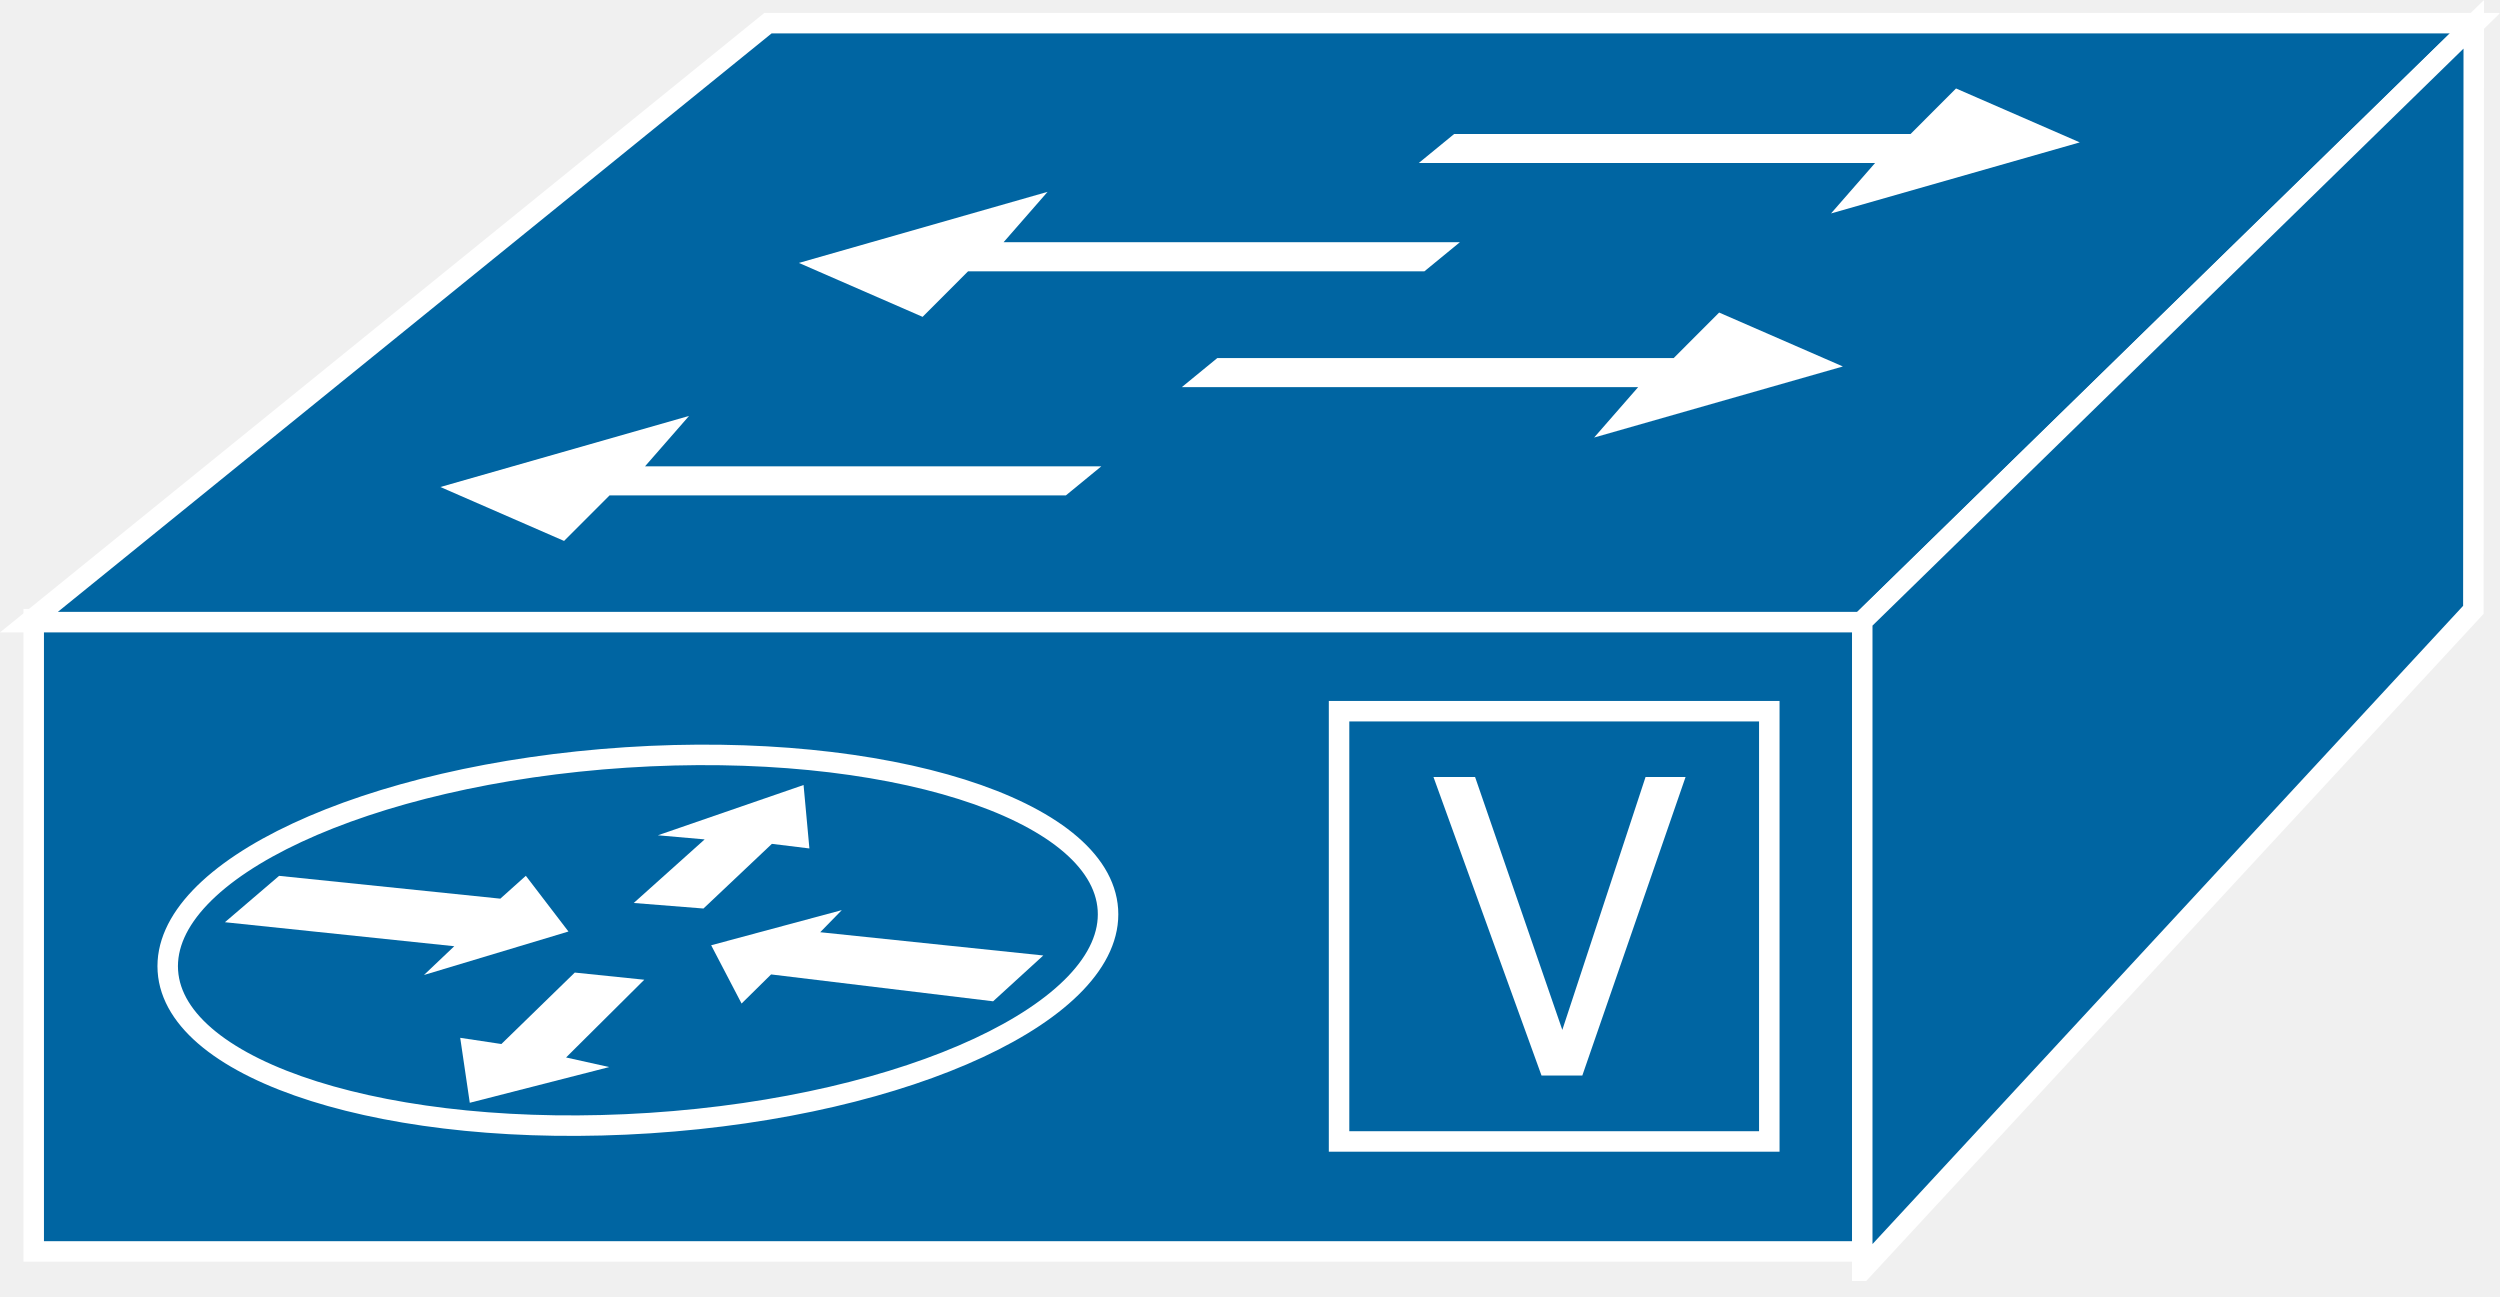
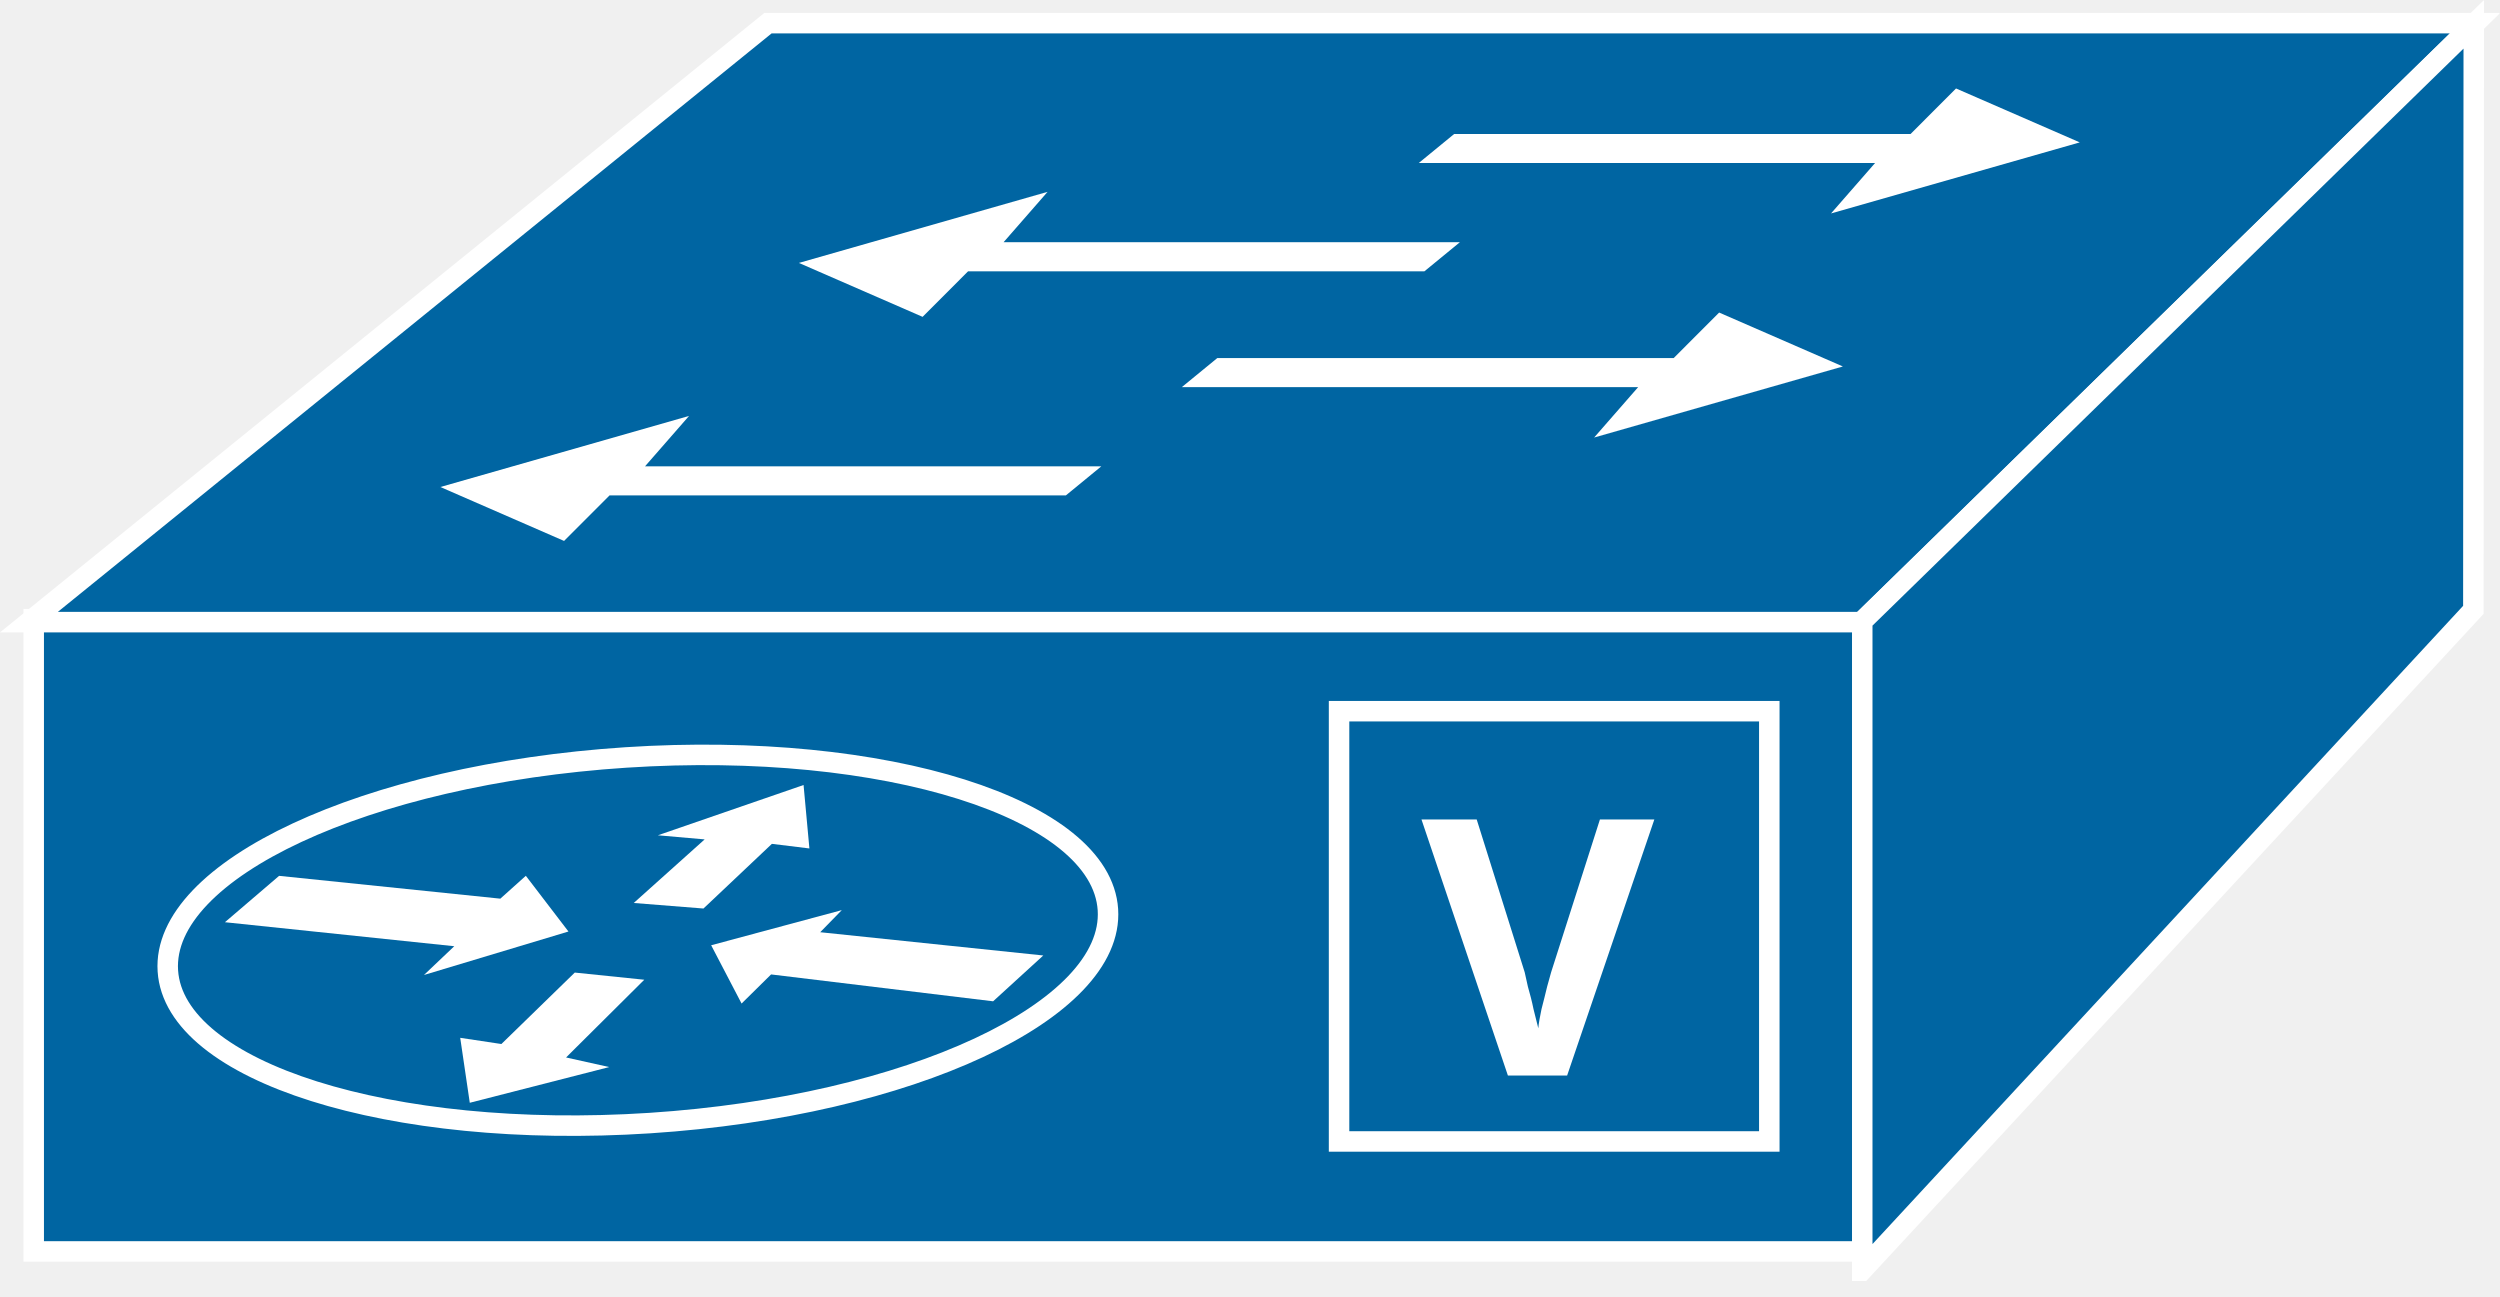
<svg xmlns="http://www.w3.org/2000/svg" viewBox="0 0 65.08 33.747" height="33.747" width="65.08" xml:space="preserve" id="svg2" version="1.1">
  <defs id="defs6">
    <clipPath id="clipPath20" clipPathUnits="userSpaceOnUse">
      <path id="path18" d="M 0,3 V 253 H 488 V 3 Z" />
    </clipPath>
  </defs>
  <g transform="matrix(1.333333,0,0,-1.333333,0,33.74667)" id="g10">
    <g transform="scale(0.1)" id="g12">
      <g id="g14">
        <g clip-path="url(#clipPath20)" id="g16">
          <path id="path22" style="fill:#0065A2;fill-opacity:1;fill-rule:nonzero;stroke:none" d="m 6.582,8.77 h 357.195 v 123.445 H 6.582 Z" />
          <path id="path24" style="fill:none;stroke:#FFFFFF;stroke-width:4;stroke-linecap:butt;stroke-linejoin:miter;stroke-miterlimit:4;stroke-dasharray:none;stroke-opacity:1" d="M 363.777,8.77 V 132.215 H 6.582 V 8.77 Z" />
          <path id="path26" style="fill:#0065A2;fill-opacity:1;fill-rule:nonzero;stroke:none" d="M 5.645,131.633 149.934,248.574 H 483.23 L 363.445,131.633 H 5.645" />
          <path id="path28" style="fill:none;stroke:#FFFFFF;stroke-width:4;stroke-linecap:butt;stroke-linejoin:miter;stroke-miterlimit:4;stroke-dasharray:none;stroke-opacity:1" d="M 5.645,131.633 149.934,248.574 H 483.23 L 363.445,131.633 Z" />
          <path id="path30" style="fill:#0065A2;fill-opacity:1;fill-rule:nonzero;stroke:none" d="M 363.586,5.105 482.898,134.031 482.98,248.359 363.586,131.797 V 5.105" />
          <path id="path32" style="fill:none;stroke:#FFFFFF;stroke-width:4;stroke-linecap:butt;stroke-linejoin:miter;stroke-miterlimit:4;stroke-dasharray:none;stroke-opacity:1" d="M 363.586,5.105 482.898,134.031 482.98,248.359 363.586,131.797 Z" />
          <path id="path34" style="fill:#FFFFFF;fill-opacity:1;fill-rule:nonzero;stroke:none" d="m 215.027,162.059 -6.929,-5.684 h -89.094 l -8.875,-8.887 -24.152,10.528 48.554,13.879 -8.593,-9.836 h 89.089" />
          <path id="path36" style="fill:#FFFFFF;fill-opacity:1;fill-rule:nonzero;stroke:none" d="m 285.027,205.809 -6.929,-5.684 h -89.094 l -8.875,-8.887 -24.152,10.528 48.554,13.879 -8.593,-9.836 h 89.089" />
          <path id="path38" style="fill:#FFFFFF;fill-opacity:1;fill-rule:nonzero;stroke:none" d="m 230.742,177.52 6.922,5.671 h 89.106 l 8.875,8.887 24.16,-10.527 -48.567,-13.875 8.598,9.844 h -89.094" />
          <path id="path40" style="fill:#FFFFFF;fill-opacity:1;fill-rule:nonzero;stroke:none" d="m 276.992,221.27 6.922,5.671 h 89.106 l 8.875,8.887 24.16,-10.527 -48.567,-13.875 8.598,9.844 h -89.094" />
          <path id="path42" style="fill:#0065A2;fill-opacity:1;fill-rule:nonzero;stroke:none" d="m 261.438,30.242 h 84 v 84.004 h -84 z" />
          <path id="path44" style="fill:none;stroke:#FFFFFF;stroke-width:4;stroke-linecap:butt;stroke-linejoin:miter;stroke-miterlimit:4;stroke-dasharray:none;stroke-opacity:1" d="m 345.438,30.242 v 84.004 h -84 V 30.242 Z" />
          <g transform="scale(10)" id="g46">
-             <text id="text50" style="font-variant:normal;font-weight:normal;font-size:8px;font-family:Helvetica;-inkscape-font-specification:Helvetica;writing-mode:lr-tb;fill:#FFFFFF;fill-opacity:1;fill-rule:nonzero;stroke:none" transform="matrix(1,0,0,-1,27.7527,4.31133)">
+             <text id="text50" style="font-variant:normal;font-weight:bold;font-size:7px;font-family:'Arial-BoldMT';fill:#FFFFFF;fill-opacity:1;" transform="matrix(1,0,0,-1,27.7527,4.31133)">
              <tspan id="tspan48" y="0" x="0">V</tspan>
            </text>
          </g>
          <path id="path52" style="fill:#0065A2;fill-opacity:1;fill-rule:nonzero;stroke:none" d="m 126.863,33.828 c 50.688,3.309 90.727,21.973 89.446,41.68 -1.289,19.707 -43.411,33.008 -94.09,29.707 C 71.523,101.902 31.484,83.254 32.773,63.535 34.062,43.828 76.18,30.527 126.863,33.828" />
          <path id="path54" style="fill:none;stroke:#FFFFFF;stroke-width:4;stroke-linecap:butt;stroke-linejoin:miter;stroke-miterlimit:4;stroke-dasharray:none;stroke-opacity:1" d="m 126.863,33.828 c 50.688,3.309 90.727,21.973 89.446,41.68 -1.289,19.707 -43.411,33.008 -94.09,29.707 C 71.523,101.902 31.484,83.254 32.773,63.535 34.062,43.828 76.18,30.527 126.863,33.828 Z" />
          <path id="path56" style="fill:#FFFFFF;fill-opacity:1;fill-rule:nonzero;stroke:none" d="m 102.664,82.109 8.32,-10.879 -28.211,-8.488 5.918,5.617 -44.777,4.688 10.578,9.051 43.191,-4.453 4.98,4.465" />
          <path id="path58" style="fill:#FFFFFF;fill-opacity:1;fill-rule:nonzero;stroke:none" d="m 144.785,57.168 -5.937,11.379 25.507,6.863 -4.218,-4.316 43.554,-4.543 -9.796,-8.945 -43.348,5.246 -5.762,-5.684" />
          <path id="path60" style="fill:#FFFFFF;fill-opacity:1;fill-rule:nonzero;stroke:none" d="m 128.445,90.019 28.442,9.816 1.14,-12.387 -7.324,0.898 -13.359,-12.625 -13.614,1.082 13.848,12.414 -9.133,0.801" />
          <path id="path62" style="fill:#FFFFFF;fill-opacity:1;fill-rule:nonzero;stroke:none" d="m 118.945,44.766 -27.226,-6.973 -1.867,12.684 8.039,-1.211 14.328,13.949 13.57,-1.398 -15.269,-15.176 8.425,-1.875" />
        </g>
      </g>
    </g>
  </g>
</svg>
